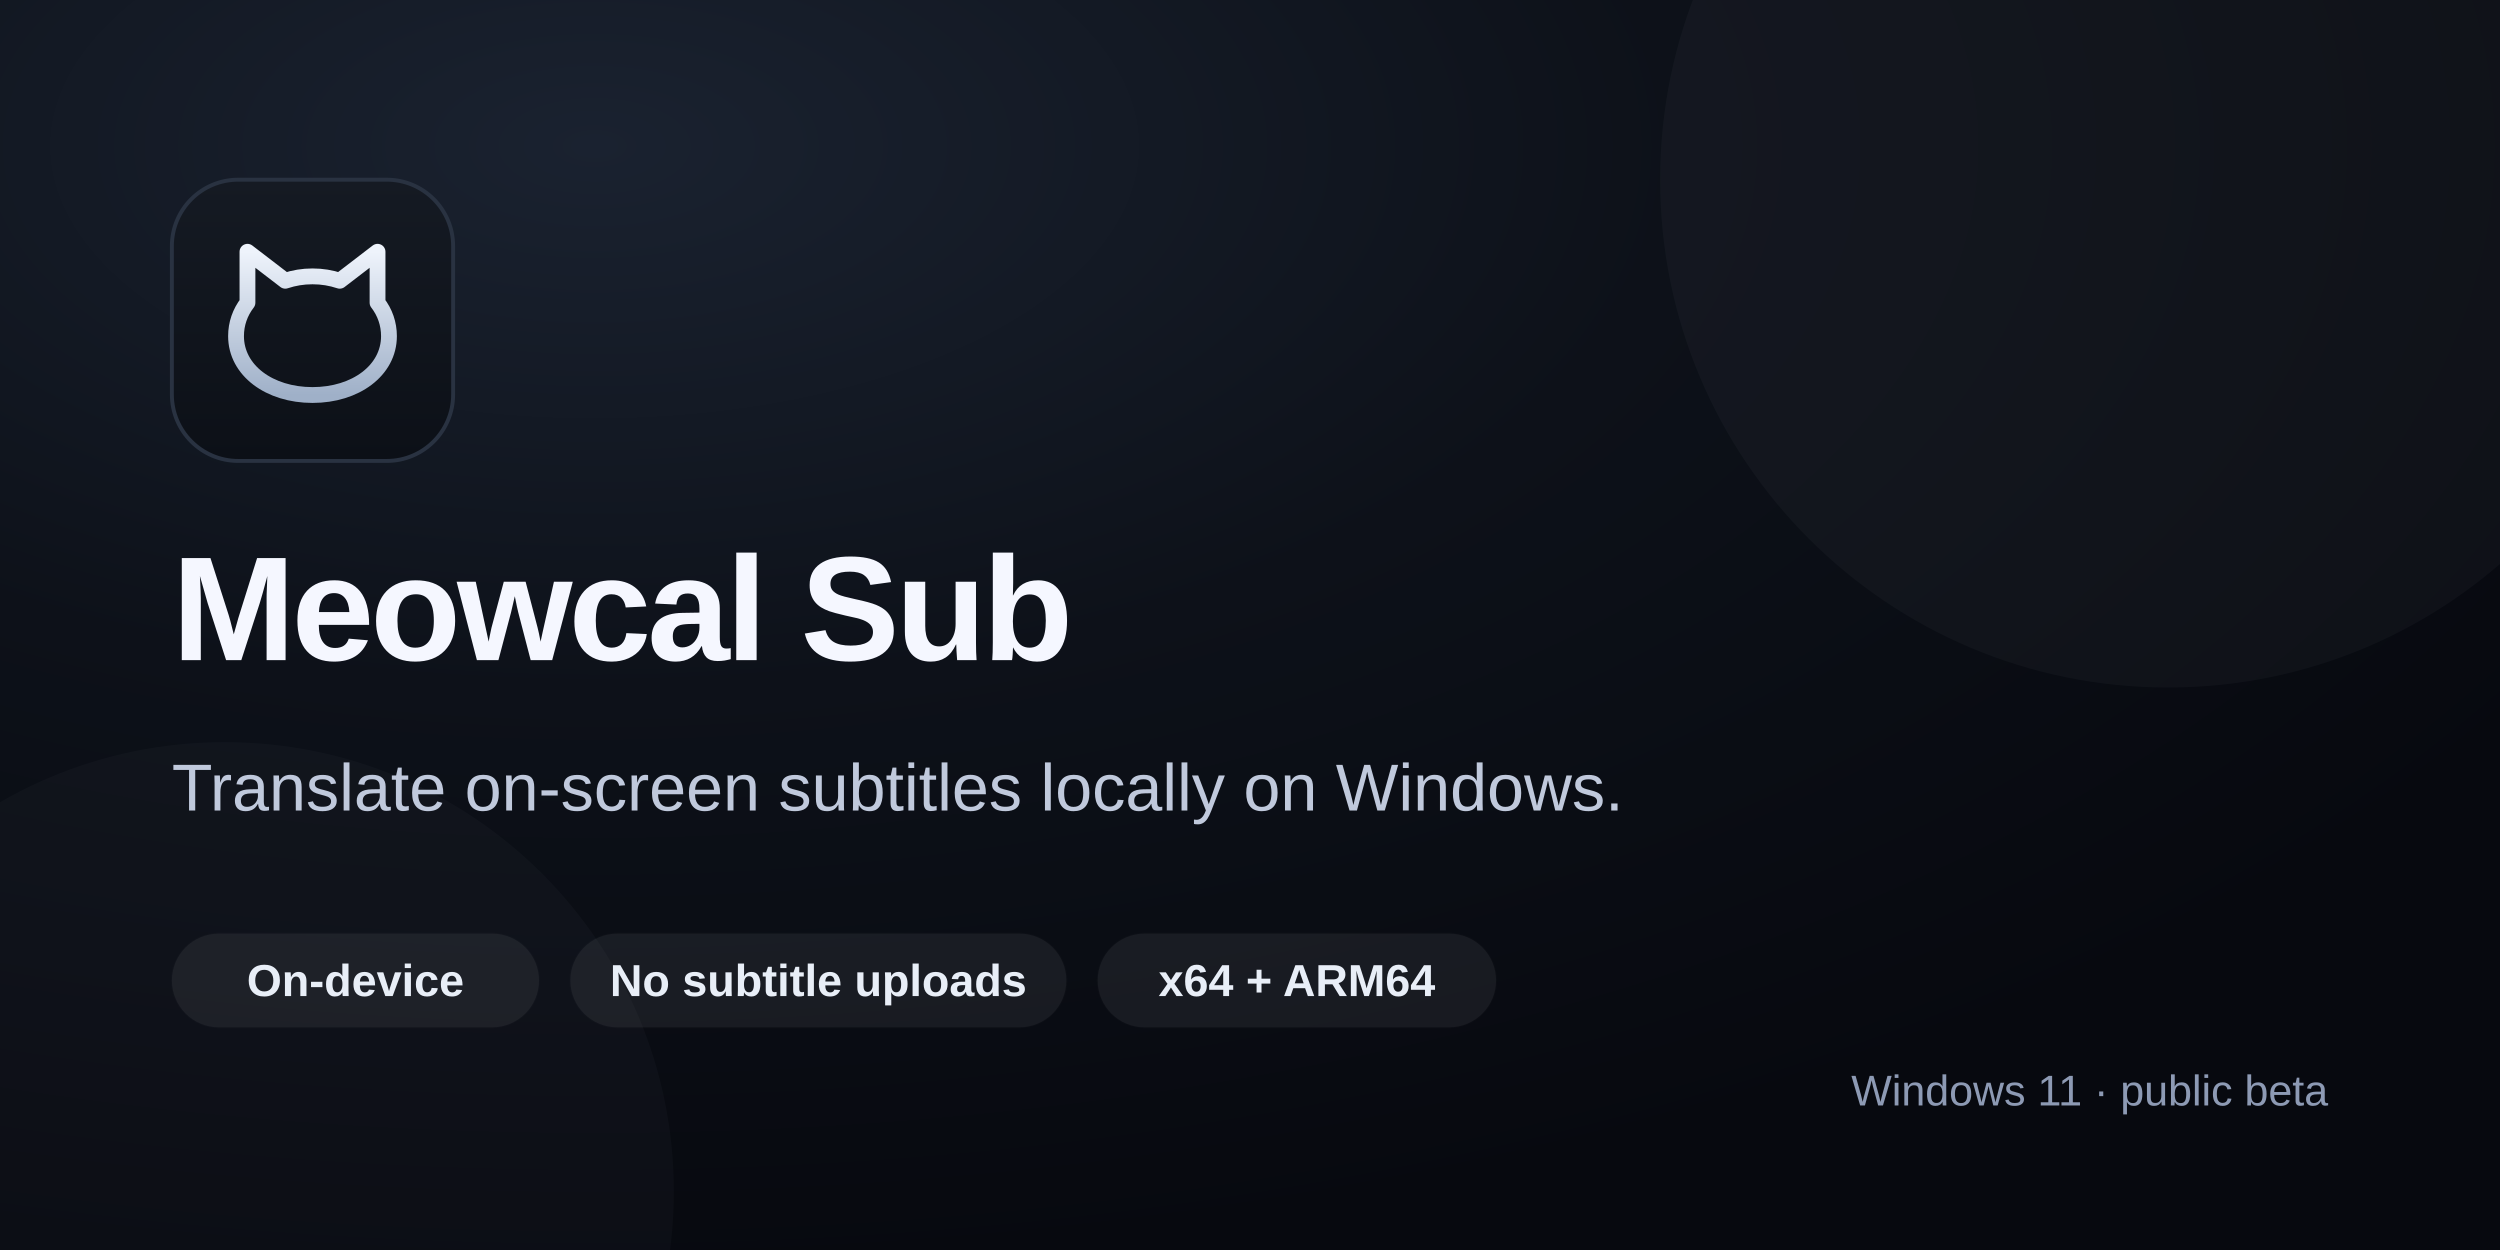
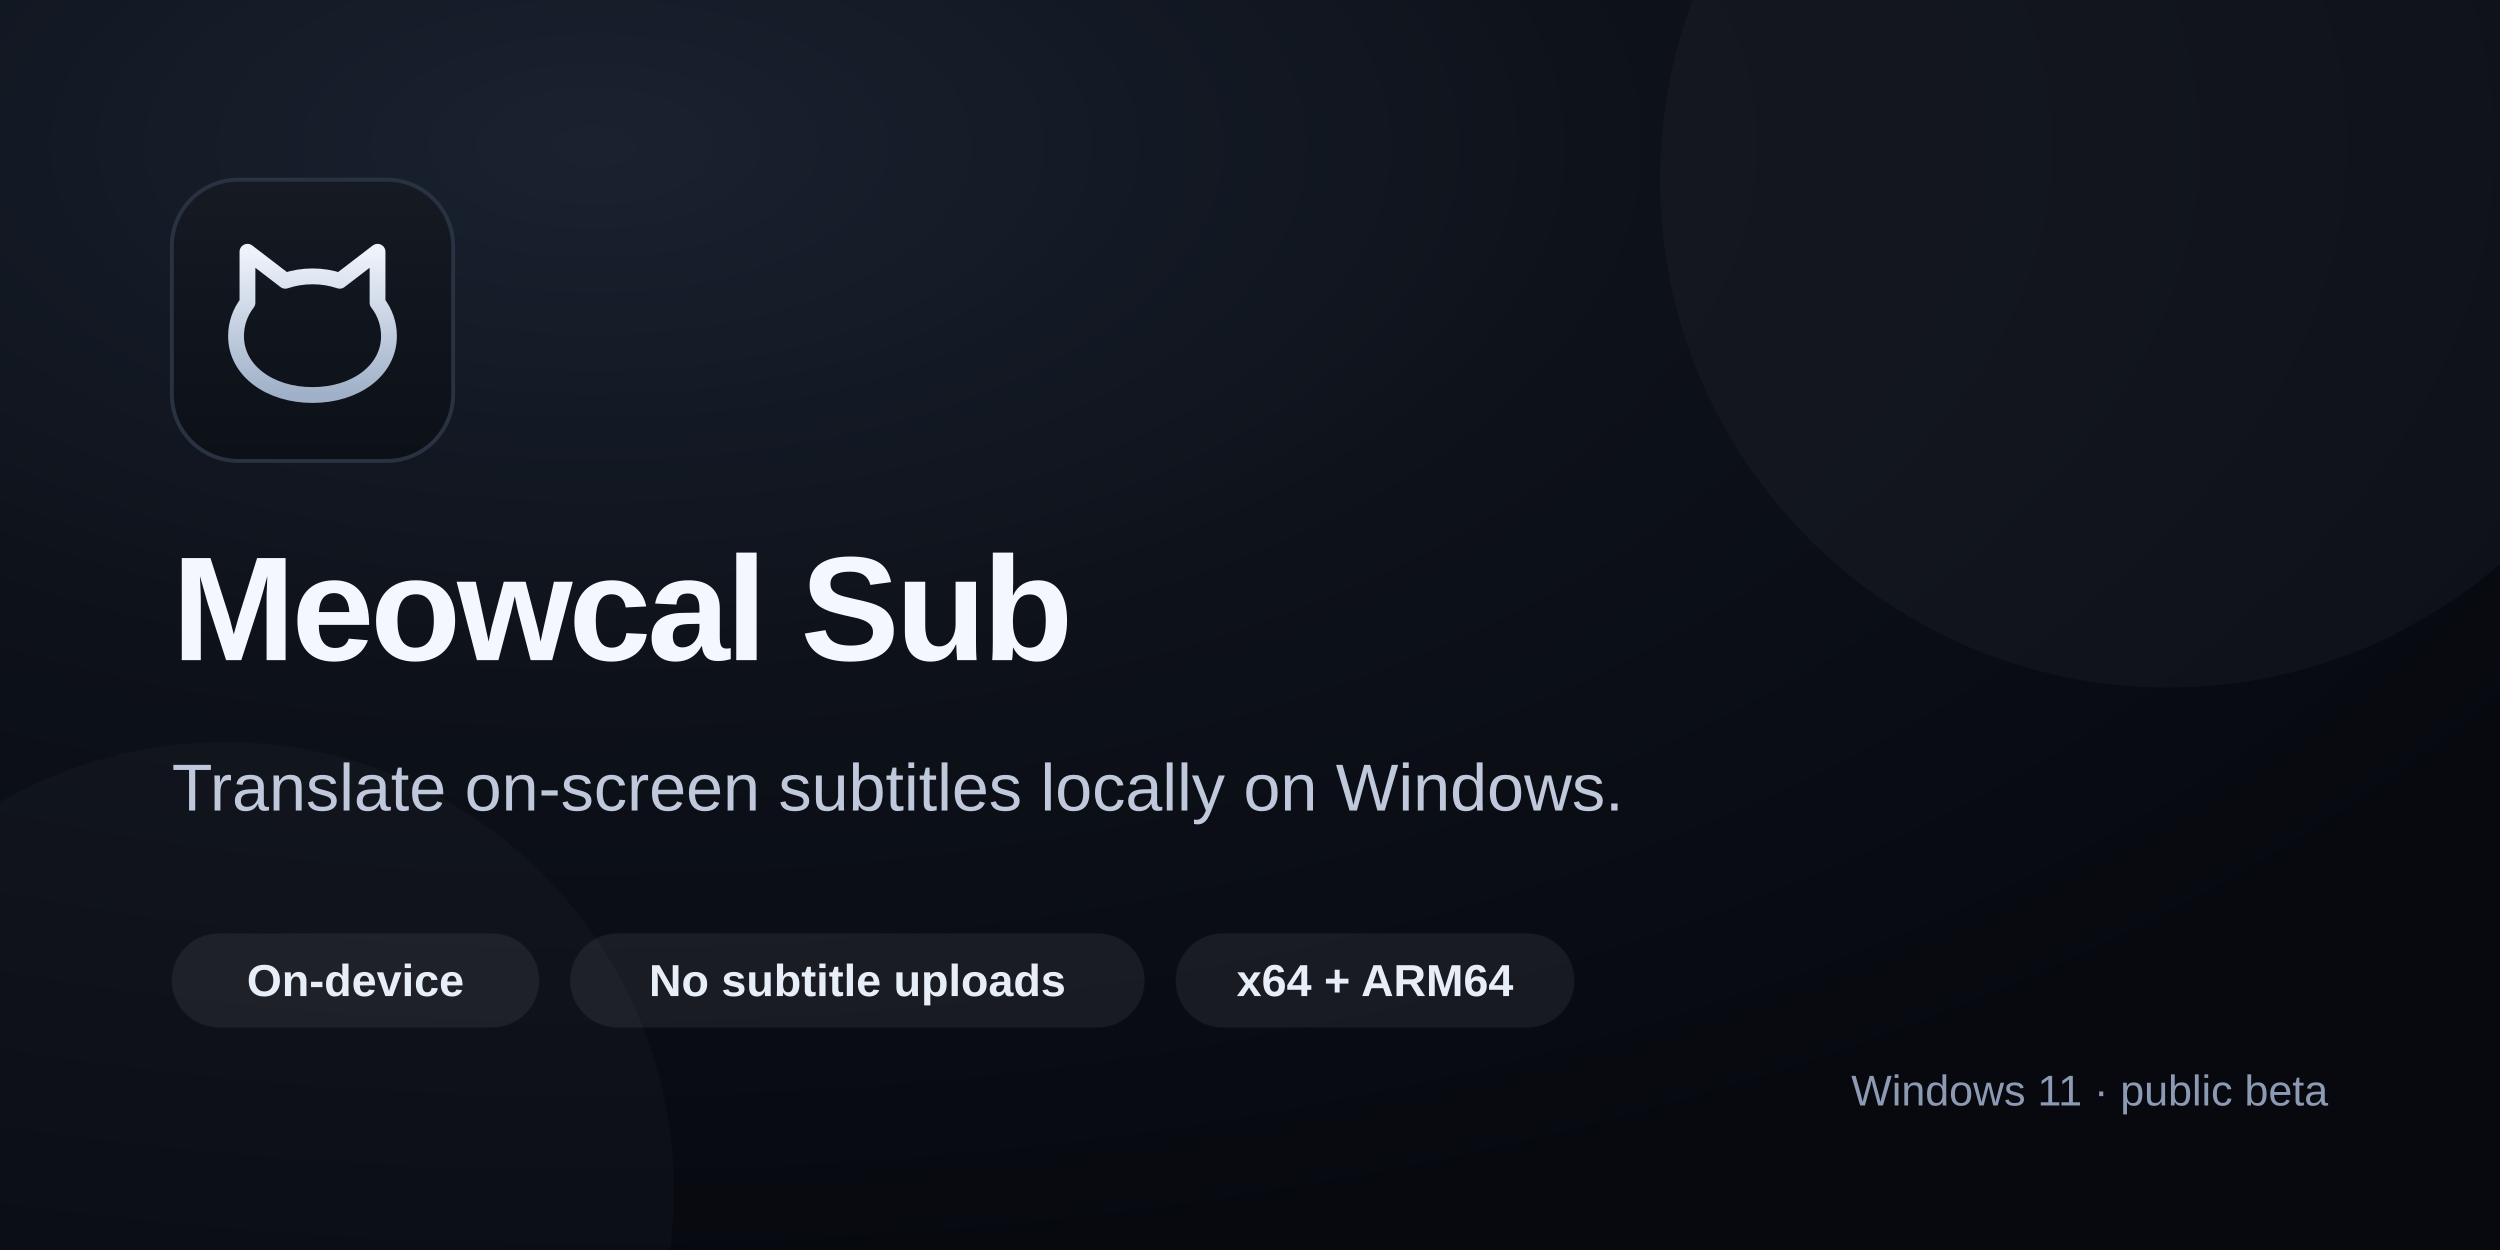
<svg xmlns="http://www.w3.org/2000/svg" viewBox="0 0 1280 640" role="img" aria-label="Meowcal Sub social preview">
  <defs>
    <radialGradient id="bgGlow" cx="24%" cy="12%" r="90%">
      <stop offset="0" stop-color="#1a2230" />
      <stop offset="0.48" stop-color="#0d1119" />
      <stop offset="1" stop-color="#07090f" />
    </radialGradient>
    <linearGradient id="mark" x1="0" y1="0" x2="0" y2="1">
      <stop offset="0" stop-color="#eef3fb" />
      <stop offset="1" stop-color="#9fb0c8" />
    </linearGradient>
    <linearGradient id="panel" x1="0" y1="0" x2="0" y2="1">
      <stop offset="0" stop-color="#151a23" />
      <stop offset="1" stop-color="#0c1017" />
    </linearGradient>
  </defs>
  <rect width="1280" height="640" fill="url(#bgGlow)" />
  <circle cx="1110" cy="92" r="260" fill="#dce8f8" opacity="0.035" />
  <circle cx="115" cy="610" r="230" fill="#dce8f8" opacity="0.025" />
  <rect x="88" y="92" width="144" height="144" rx="34" fill="url(#panel)" stroke="#293241" stroke-width="2" />
  <g transform="translate(106 110) scale(4.5)" fill="none" stroke="url(#mark)" stroke-width="1.8" stroke-linejoin="round">
    <path d="M4.6 10V4.2l4.3 3.3c1-.33 2-.5 3.1-.5s2.1.17 3.1.5l4.3-3.3V10c.85 1.1 1.3 2.4 1.3 3.8 0 3.9-3.8 6.7-8.7 6.7s-8.7-2.8-8.7-6.7c0-1.4.45-2.7 1.3-3.8z" />
  </g>
  <text x="88" y="338" fill="#f5f7ff" font-family="Segoe UI, Arial, sans-serif" font-size="76" font-weight="700" letter-spacing="-2">Meowcal Sub</text>
  <text x="88" y="415" fill="#c0c9dc" font-family="Segoe UI, Arial, sans-serif" font-size="34" font-weight="500">Translate on-screen subtitles locally on Windows.</text>
  <g font-family="Segoe UI, Arial, sans-serif" font-size="23" font-weight="600">
    <rect x="88" y="478" width="188" height="48" rx="24" fill="#ffffff" opacity="0.065" stroke="#ffffff" stroke-opacity="0.12" />
    <text x="182" y="510" fill="#e8eef7" text-anchor="middle">On-device</text>
-     <rect x="292" y="478" width="254" height="48" rx="24" fill="#ffffff" opacity="0.065" stroke="#ffffff" stroke-opacity="0.12" />
-     <text x="419" y="510" fill="#e8eef7" text-anchor="middle">No subtitle uploads</text>
-     <rect x="562" y="478" width="204" height="48" rx="24" fill="#ffffff" opacity="0.065" stroke="#ffffff" stroke-opacity="0.12" />
-     <text x="664" y="510" fill="#e8eef7" text-anchor="middle">x64 + ARM64</text>
+     <rect x="292" y="478" width="294" height="48" rx="24" fill="#ffffff" opacity="0.065" stroke="#ffffff" stroke-opacity="0.12" />
+     <text x="439" y="510" fill="#e8eef7" text-anchor="middle">No subtitle uploads</text>
+     <rect x="602" y="478" width="204" height="48" rx="24" fill="#ffffff" opacity="0.065" stroke="#ffffff" stroke-opacity="0.12" />
+     <text x="704" y="510" fill="#e8eef7" text-anchor="middle">x64 + ARM64</text>
  </g>
  <text x="1192" y="566" fill="#8d9ab4" font-family="Segoe UI, Arial, sans-serif" font-size="22" text-anchor="end">Windows 11 · public beta</text>
</svg>
